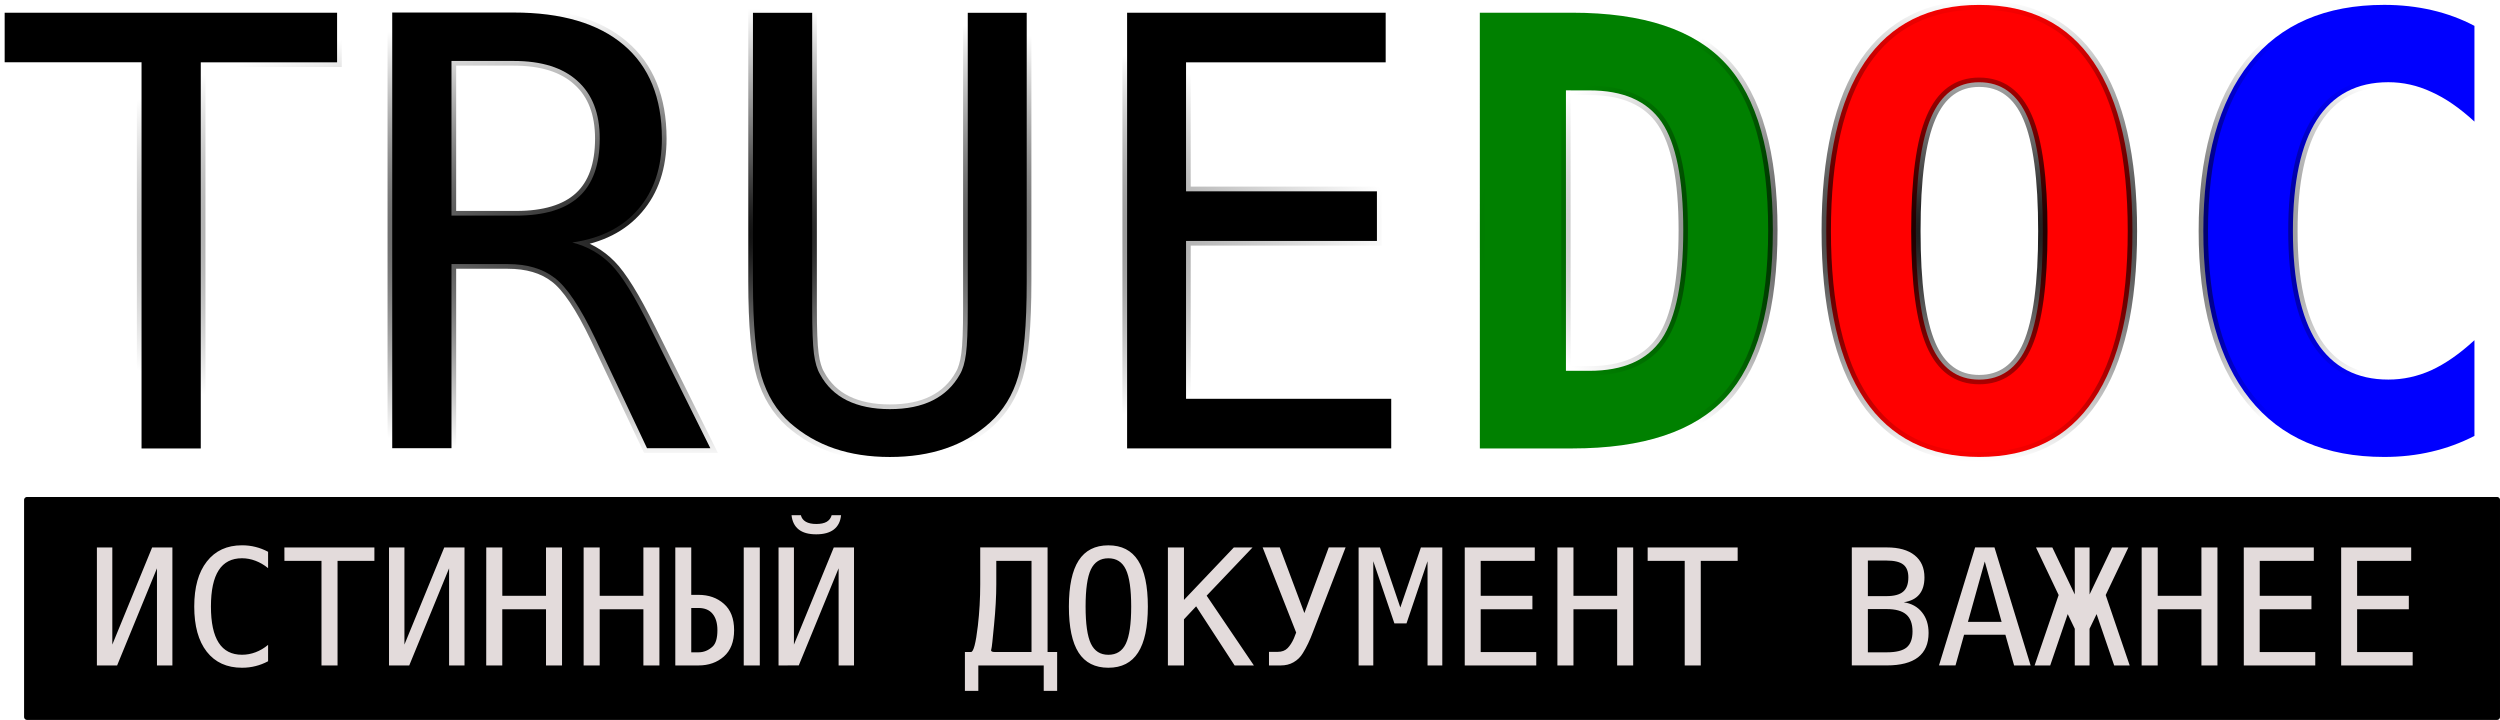
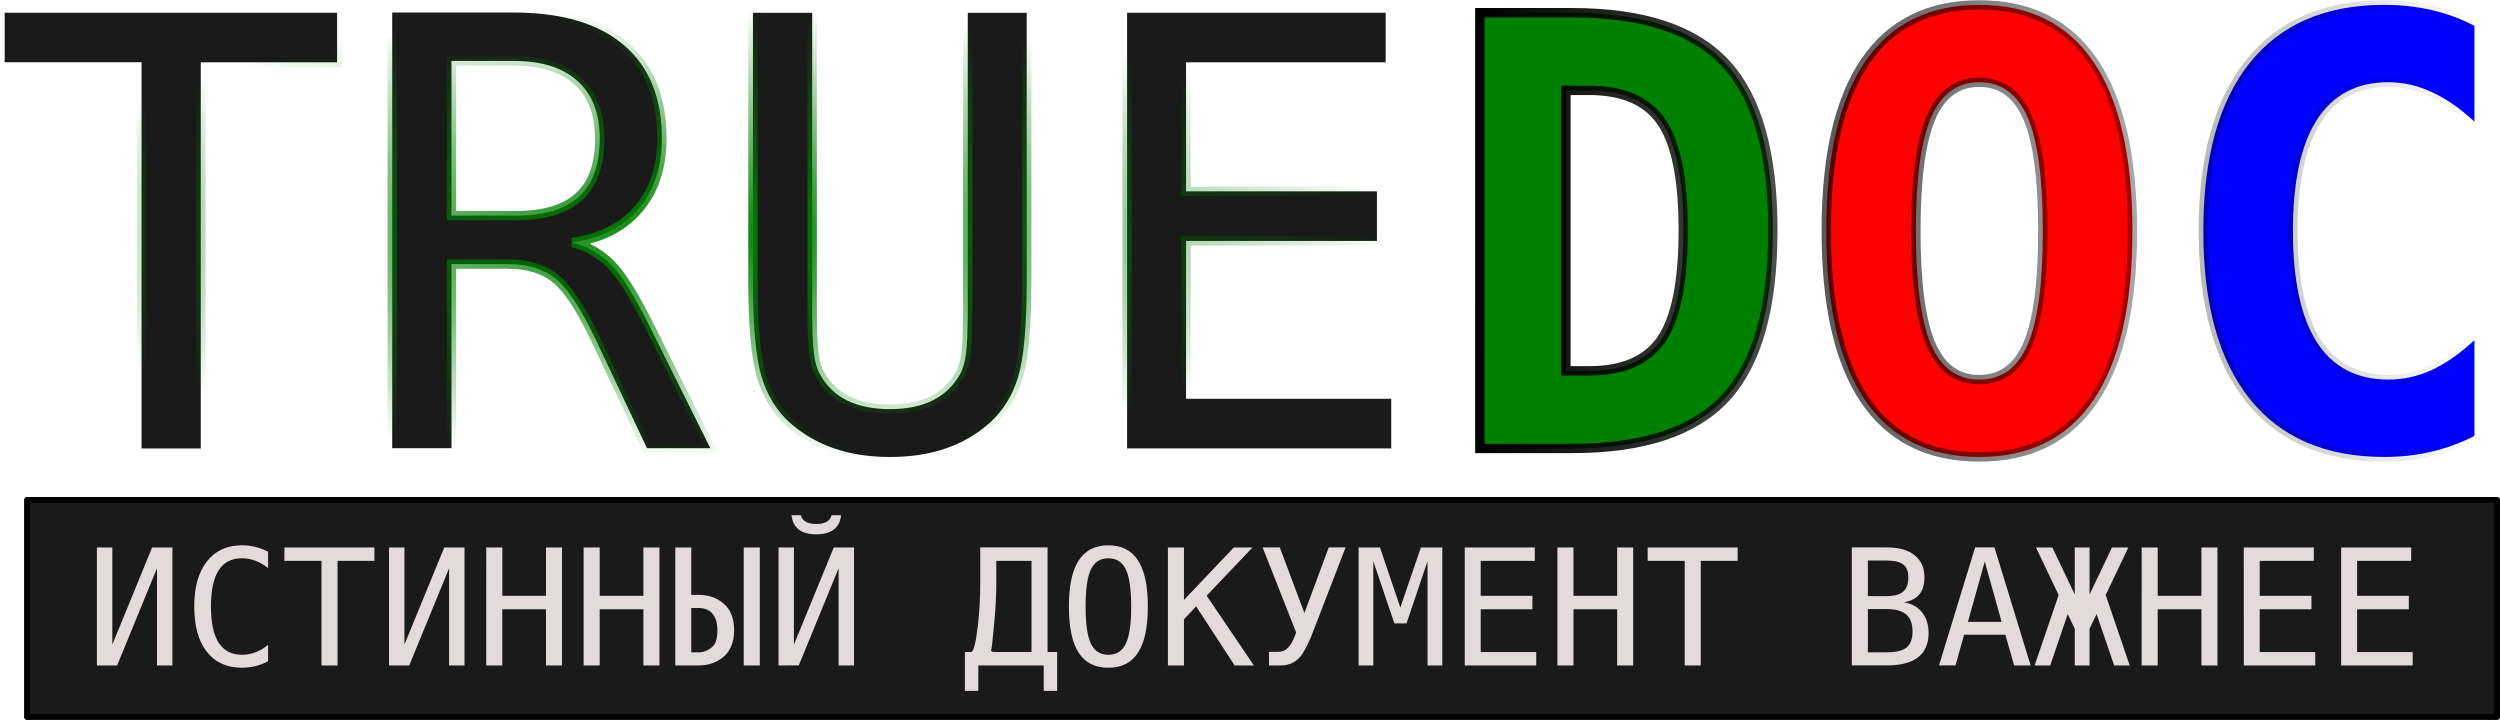
<svg xmlns="http://www.w3.org/2000/svg" width="267.7" height="77.088" viewBox="0 0 70.828 20.396">
  <defs>
-     <radialGradient id="b" cx="76.716" cy="243.63" r="14.222" gradientTransform="matrix(1 0 0 .4596 -2.54 131.24)" gradientUnits="userSpaceOnUse">
+     <linearGradient id="b" x1="59.956" x2="88.399" y1="243.21" y2="243.21" gradientUnits="userSpaceOnUse">
      <stop offset="0" />
      <stop stop-opacity="0" offset="1" />
-     </radialGradient>
+     </linearGradient>
    <radialGradient id="a" cx="37.935" cy="243.32" r="19.773" gradientTransform="matrix(1 0 0 .3249 0 164.27)" gradientUnits="userSpaceOnUse">
-       <stop offset="0" />
-       <stop stop-opacity="0" offset="1" />
+       <stop stop-color="green" offset="0" />
+       <stop stop-color="green" stop-opacity="0" offset="1" />
    </radialGradient>
  </defs>
-   <path d="M.766 14.164h69.978v6.148H.766v-6.148z" stroke="#000" stroke-linejoin="round" stroke-width=".168" />
+   <rect x="18.928" y="59.671" width="69.978" height="6.148" rx="0" fill="#1a1a1a" stroke="#000" stroke-linejoin="round" stroke-width=".168" transform="translate(-18.162 -45.507)" />
  <g fill="#e3dbdb" aria-label="ИСТИННЫЙ ДОКУМЕНТ ВАЖНЕЕ">
    <path d="M2.745 18.853V15.51h.437v2.752L4.31 15.51h.574v3.343h-.437v-2.752l-1.129 2.752zM7.595 18.734q-.172.092-.354.137-.181.047-.385.047-.643 0-.999-.455-.354-.455-.354-1.279 0-.82.357-1.276.358-.459.996-.459.204 0 .385.047.182.045.354.137v.463q-.166-.136-.356-.208-.19-.072-.383-.072-.441 0-.66.34-.22.341-.22 1.028 0 .686.22 1.026.219.34.66.34.197 0 .385-.071.19-.072.354-.209zM8.057 15.51h2.55v.38H9.563v2.963h-.455v-2.962h-1.05zM11.021 18.853V15.51h.437v2.752l1.128-2.752h.574v3.343h-.437v-2.752l-1.129 2.752zM13.776 15.51h.455v1.37h1.238v-1.37h.454v3.343h-.454v-1.592H14.23v1.592h-.455zM16.535 15.51h.455v1.37h1.238v-1.37h.454v3.343h-.454v-1.592H16.99v1.592h-.455zM21.071 18.853V15.51h.455v3.343zm-1.487-.372h.204q.228 0 .403-.165.134-.126.134-.462 0-.298-.136-.463-.135-.166-.401-.166h-.204zm-.452.372V15.51h.452v1.343h.204q.434 0 .72.253.29.253.29.748 0 .49-.29.746-.288.253-.72.253zM22.424 14.596h.266q.027.12.14.186.111.063.295.063.186 0 .293-.06.11-.064.144-.189h.266q-.025.266-.204.405-.177.137-.5.137T22.627 15t-.202-.405zm-.367 4.257V15.51h.436v2.752l1.129-2.752h.573v3.343h-.436V16.1l-1.129 2.752zM29.679 18.472h.271v1.102h-.38v-.721h-1.853v.72h-.38v-1.101h.172q.108 0 .195-.743.067-.574.067-1.176v-1.044h1.908zm-.455-2.582h-.998v.665q0 .502-.063 1.144-.06.643-.074.675-.011.03-.011.049 0 .049.105.049h1.041zM32.048 17.185q0-.737-.152-1.052-.15-.316-.495-.316-.343 0-.495.316-.15.315-.15 1.052 0 .735.15 1.05.152.316.495.316.345 0 .495-.314.152-.315.152-1.052zm.472 0q0 .873-.277 1.303-.276.43-.842.43t-.842-.427q-.276-.428-.276-1.306 0-.876.276-1.305.278-.43.842-.43.566 0 .842.43.277.43.277 1.305zM33.088 15.51h.455v1.487l1.413-1.487h.53l-1.3 1.366 1.338 1.977h-.546l-1.09-1.675-.345.368v1.307h-.455zM37.199 17.901q-.132.354-.287.602-.098.166-.268.262-.155.088-.36.088h-.332v-.385h.244q.181 0 .284-.106.1-.103.177-.275.031-.072.065-.166l-.95-2.412h.486l.697 1.86.69-1.86h.477zM38.491 15.51h.605l.577 1.702.583-1.702h.606v3.343h-.418V15.9l-.596 1.762h-.343l-.598-1.762v2.953h-.416zM41.498 15.51h1.984v.38H41.95v.99h1.465v.381H41.95v1.212h1.574v.38h-2.026zM44.123 15.51h.455v1.37h1.238v-1.37h.454v3.343h-.454v-1.592h-1.238v1.592h-.455zM46.68 15.51h2.55v.38h-1.045v2.963h-.455v-2.962h-1.05zM52.919 17.256v1.225h.535q.394 0 .562-.137.168-.139.168-.454 0-.327-.177-.48-.177-.154-.553-.154zm0-1.375v1.008h.526q.327 0 .473-.126.148-.125.148-.405 0-.253-.146-.365-.143-.112-.475-.112zm-.455-.372h.99q.513 0 .79.222.278.222.278.627 0 .307-.147.484-.146.177-.44.221.33.05.516.283.188.23.188.589 0 .454-.298.687-.298.23-.887.23h-.99zM56.231 15.908l-.477 1.71h.954zm-.273-.399h.548l1.024 3.344h-.468l-.247-.871h-1.17l-.243.87h-.468zM58.781 15.51h.419v1.332l.636-1.332h.463l-.642 1.348.68 1.995h-.44l-.498-1.455-.2.416v1.04h-.418v-1.04l-.2-.416-.496 1.455h-.442l.681-1.995-.642-1.348h.463l.636 1.332zM60.676 15.51h.455v1.37h1.238v-1.37h.454v3.343h-.454v-1.592H61.13v1.592h-.455zM63.569 15.51h1.984v.38h-1.532v.99h1.465v.381H64.02v1.212h1.574v.38H63.57zM66.328 15.51h1.984v.38H66.78v.99h1.465v.381H66.78v1.212h1.574v.38h-2.026z" />
  </g>
-   <g stroke="url(#a)" stroke-width=".265" aria-label="TRUE" transform="translate(-18.162 -236.67)">
+   <g fill="#1a1a1a" stroke="url(#a)" stroke-width=".265" aria-label="TRUE" transform="translate(-18.162 -236.67)">
    <path d="M18.294 237.03h9.418v1.406H23.85v10.939h-1.678v-10.94h-3.878zM34.376 243.54q.645.165 1.1.628.454.455 1.132 1.828l1.679 3.373h-1.794l-1.472-3.117q-.637-1.331-1.15-1.712-.504-.388-1.322-.388h-1.596v5.217h-1.679v-12.344h3.44q2.034 0 3.117.918 1.083.918 1.083 2.654 0 1.224-.67 2-.661.77-1.868.943zm-3.423-5.143v4.382h1.827q1.2 0 1.786-.537.587-.537.587-1.645 0-1.067-.628-1.63-.62-.57-1.81-.57zM39.494 244.64v-7.607h1.678v8.368q0 .9.05 1.29.05.38.174.586.264.488.76.736.505.248 1.216.248.72 0 1.215-.248.496-.248.77-.736.123-.206.173-.587.05-.38.05-1.273v-8.384h1.67v7.607q0 1.893-.24 2.695-.232.794-.81 1.315-.546.488-1.25.727-.702.24-1.578.24-.868 0-1.571-.24t-1.257-.727q-.57-.513-.81-1.323-.24-.819-.24-2.687zM50.094 237.03h7.326v1.406h-5.656v3.654h5.408v1.406h-5.408v4.473h5.813v1.405h-7.483z" />
  </g>
  <g stroke="url(#b)" stroke-width=".265" aria-label="DOC" transform="translate(-18.162 -236.67)">
    <path d="M62.527 239.23v7.946h.661q1.44 0 2.051-.901.612-.91.612-3.084 0-2.158-.612-3.06t-2.05-.9zm-2.44-2.2h2.614q3.026 0 4.357 1.447 1.331 1.44 1.331 4.713 0 3.283-1.33 4.738-1.332 1.447-4.358 1.447h-2.613z" fill="green" />
    <path d="M74.235 239q-.934 0-1.364 1-.43.993-.43 3.217 0 2.216.43 3.216.43.992 1.364.992.943 0 1.373-.992.43-1 .43-3.216 0-2.224-.43-3.217-.43-1-1.373-1zm-4.333 4.217q0-3.167 1.092-4.788 1.1-1.62 3.24-1.62 2.15 0 3.242 1.62 1.1 1.621 1.1 4.788 0 3.158-1.1 4.779-1.091 1.62-3.241 1.62-2.142 0-3.241-1.62-1.092-1.62-1.092-4.78z" fill="red" />
    <path d="M88.266 249.02q-.579.298-1.215.446-.637.15-1.34.15-2.497 0-3.812-1.646-1.314-1.645-1.314-4.754 0-3.117 1.314-4.763 1.315-1.645 3.812-1.645.703 0 1.348.149t1.207.446v2.712q-.628-.579-1.224-.843-.587-.273-1.215-.273-1.34 0-2.026 1.067-.678 1.058-.678 3.15 0 2.083.678 3.15.686 1.058 2.026 1.058.628 0 1.215-.264.596-.273 1.224-.852z" fill="#00f" />
  </g>
</svg>
